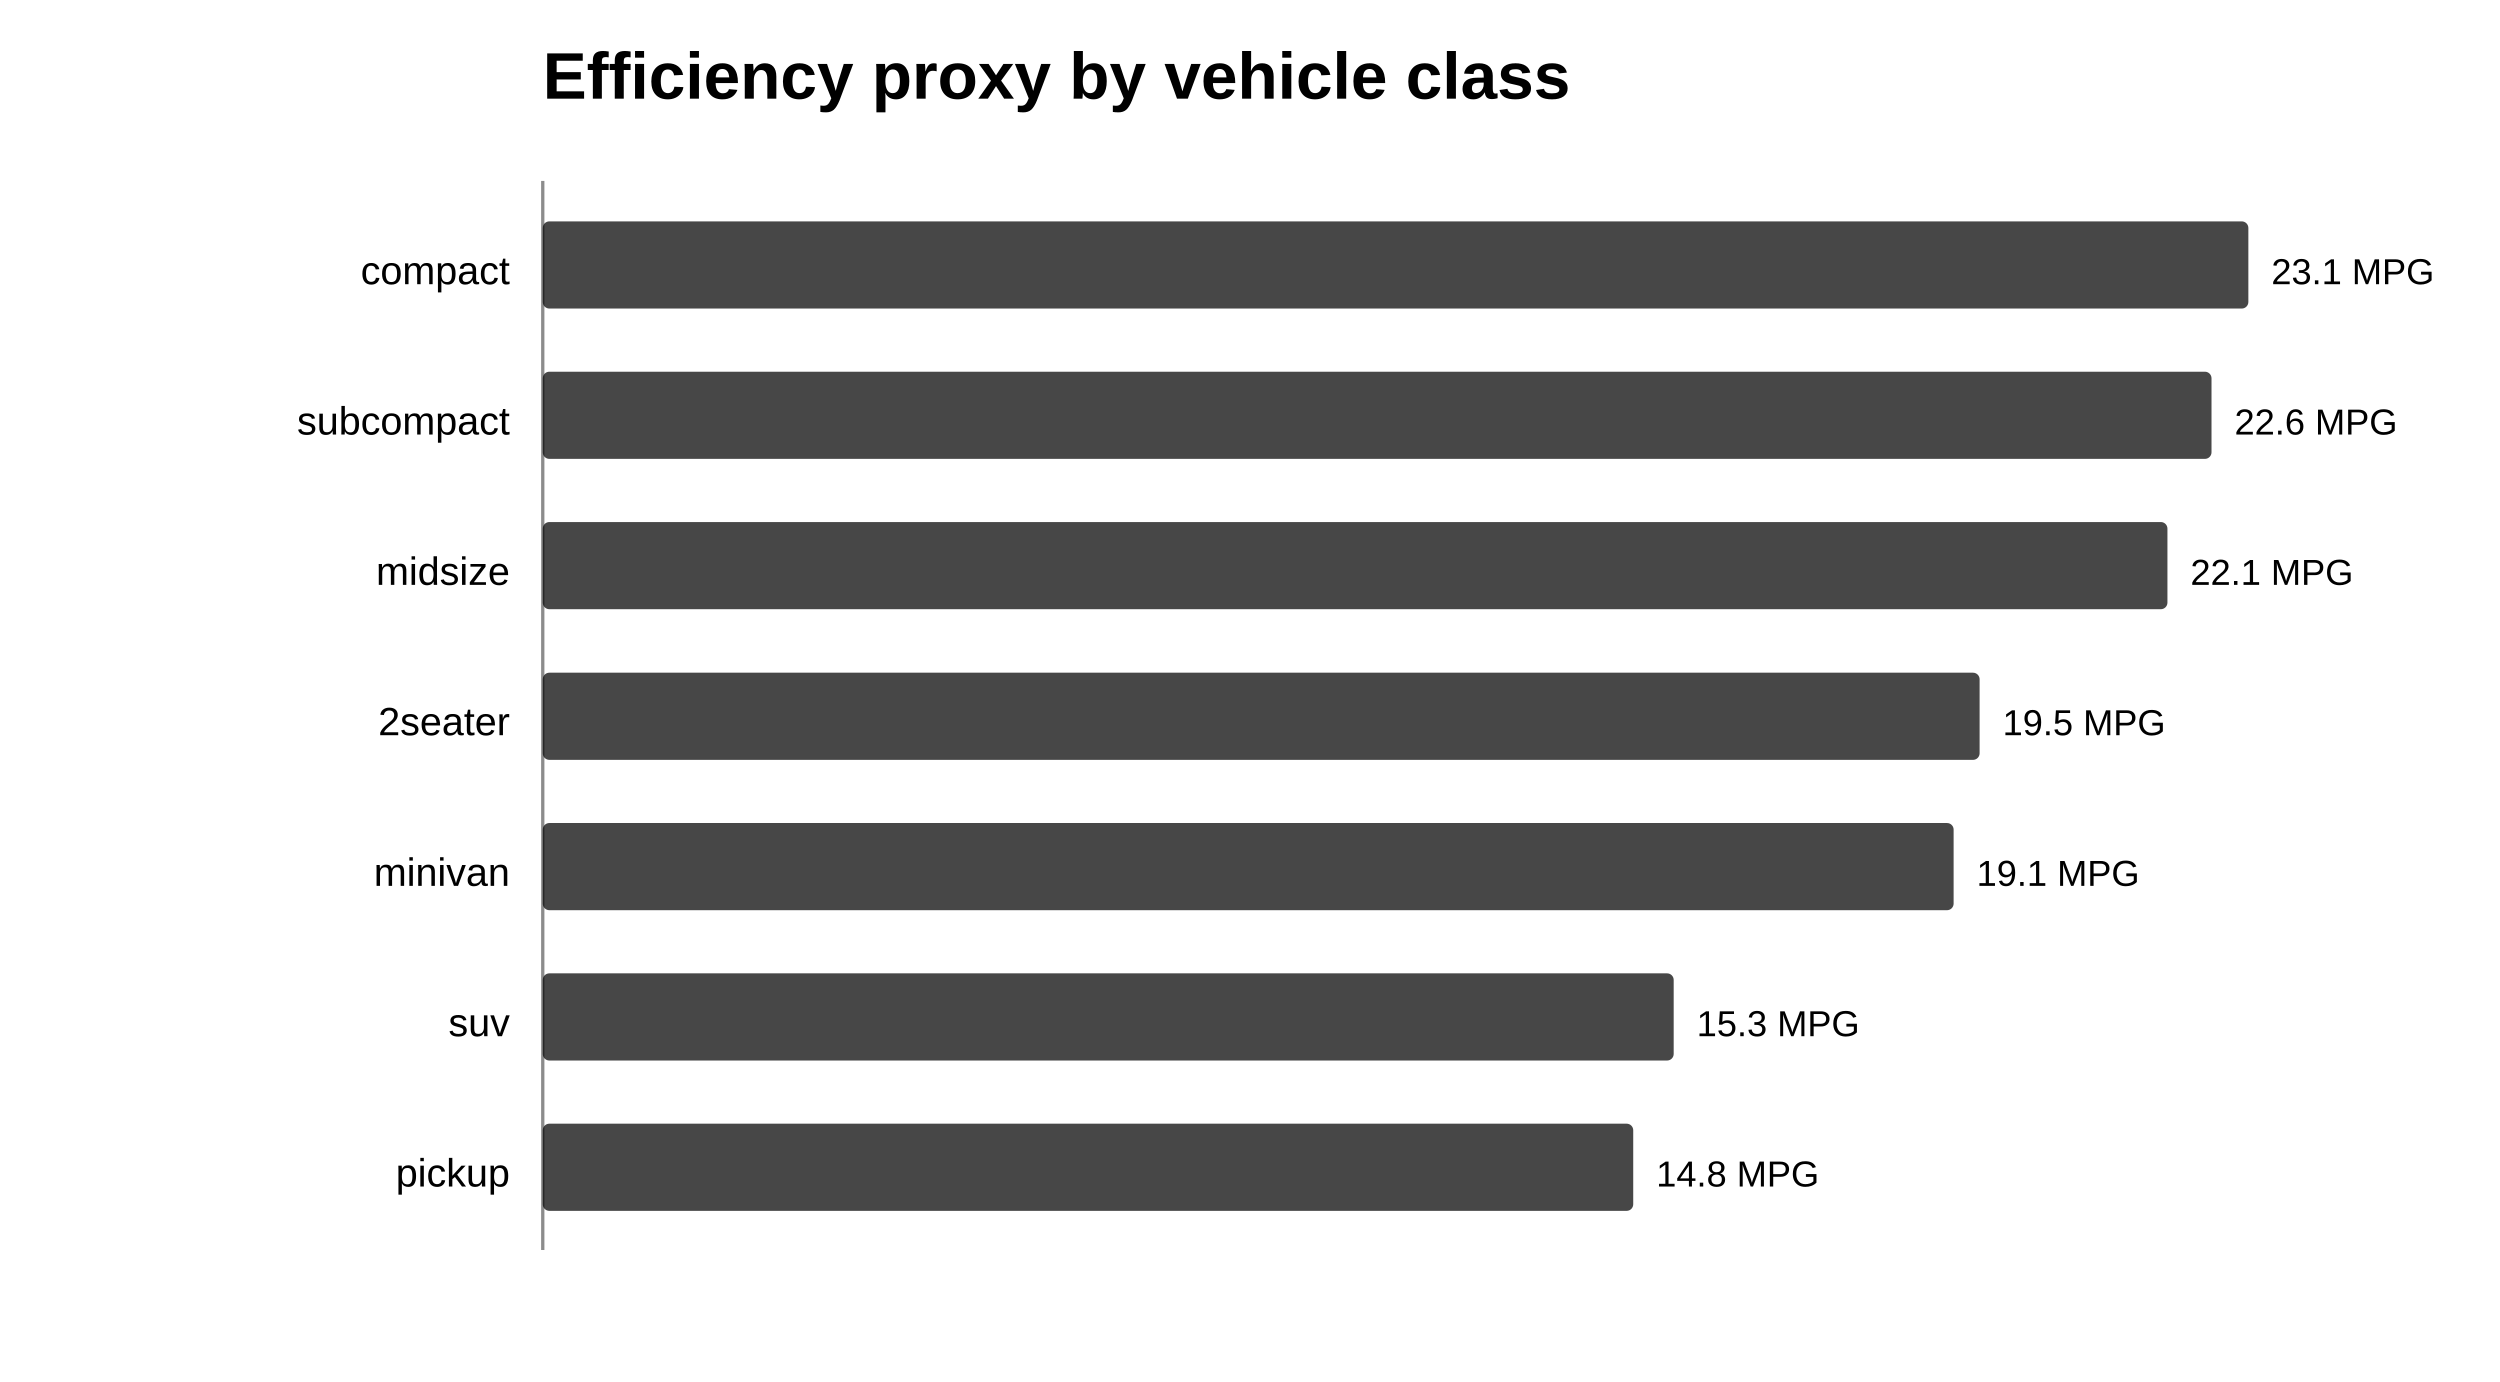
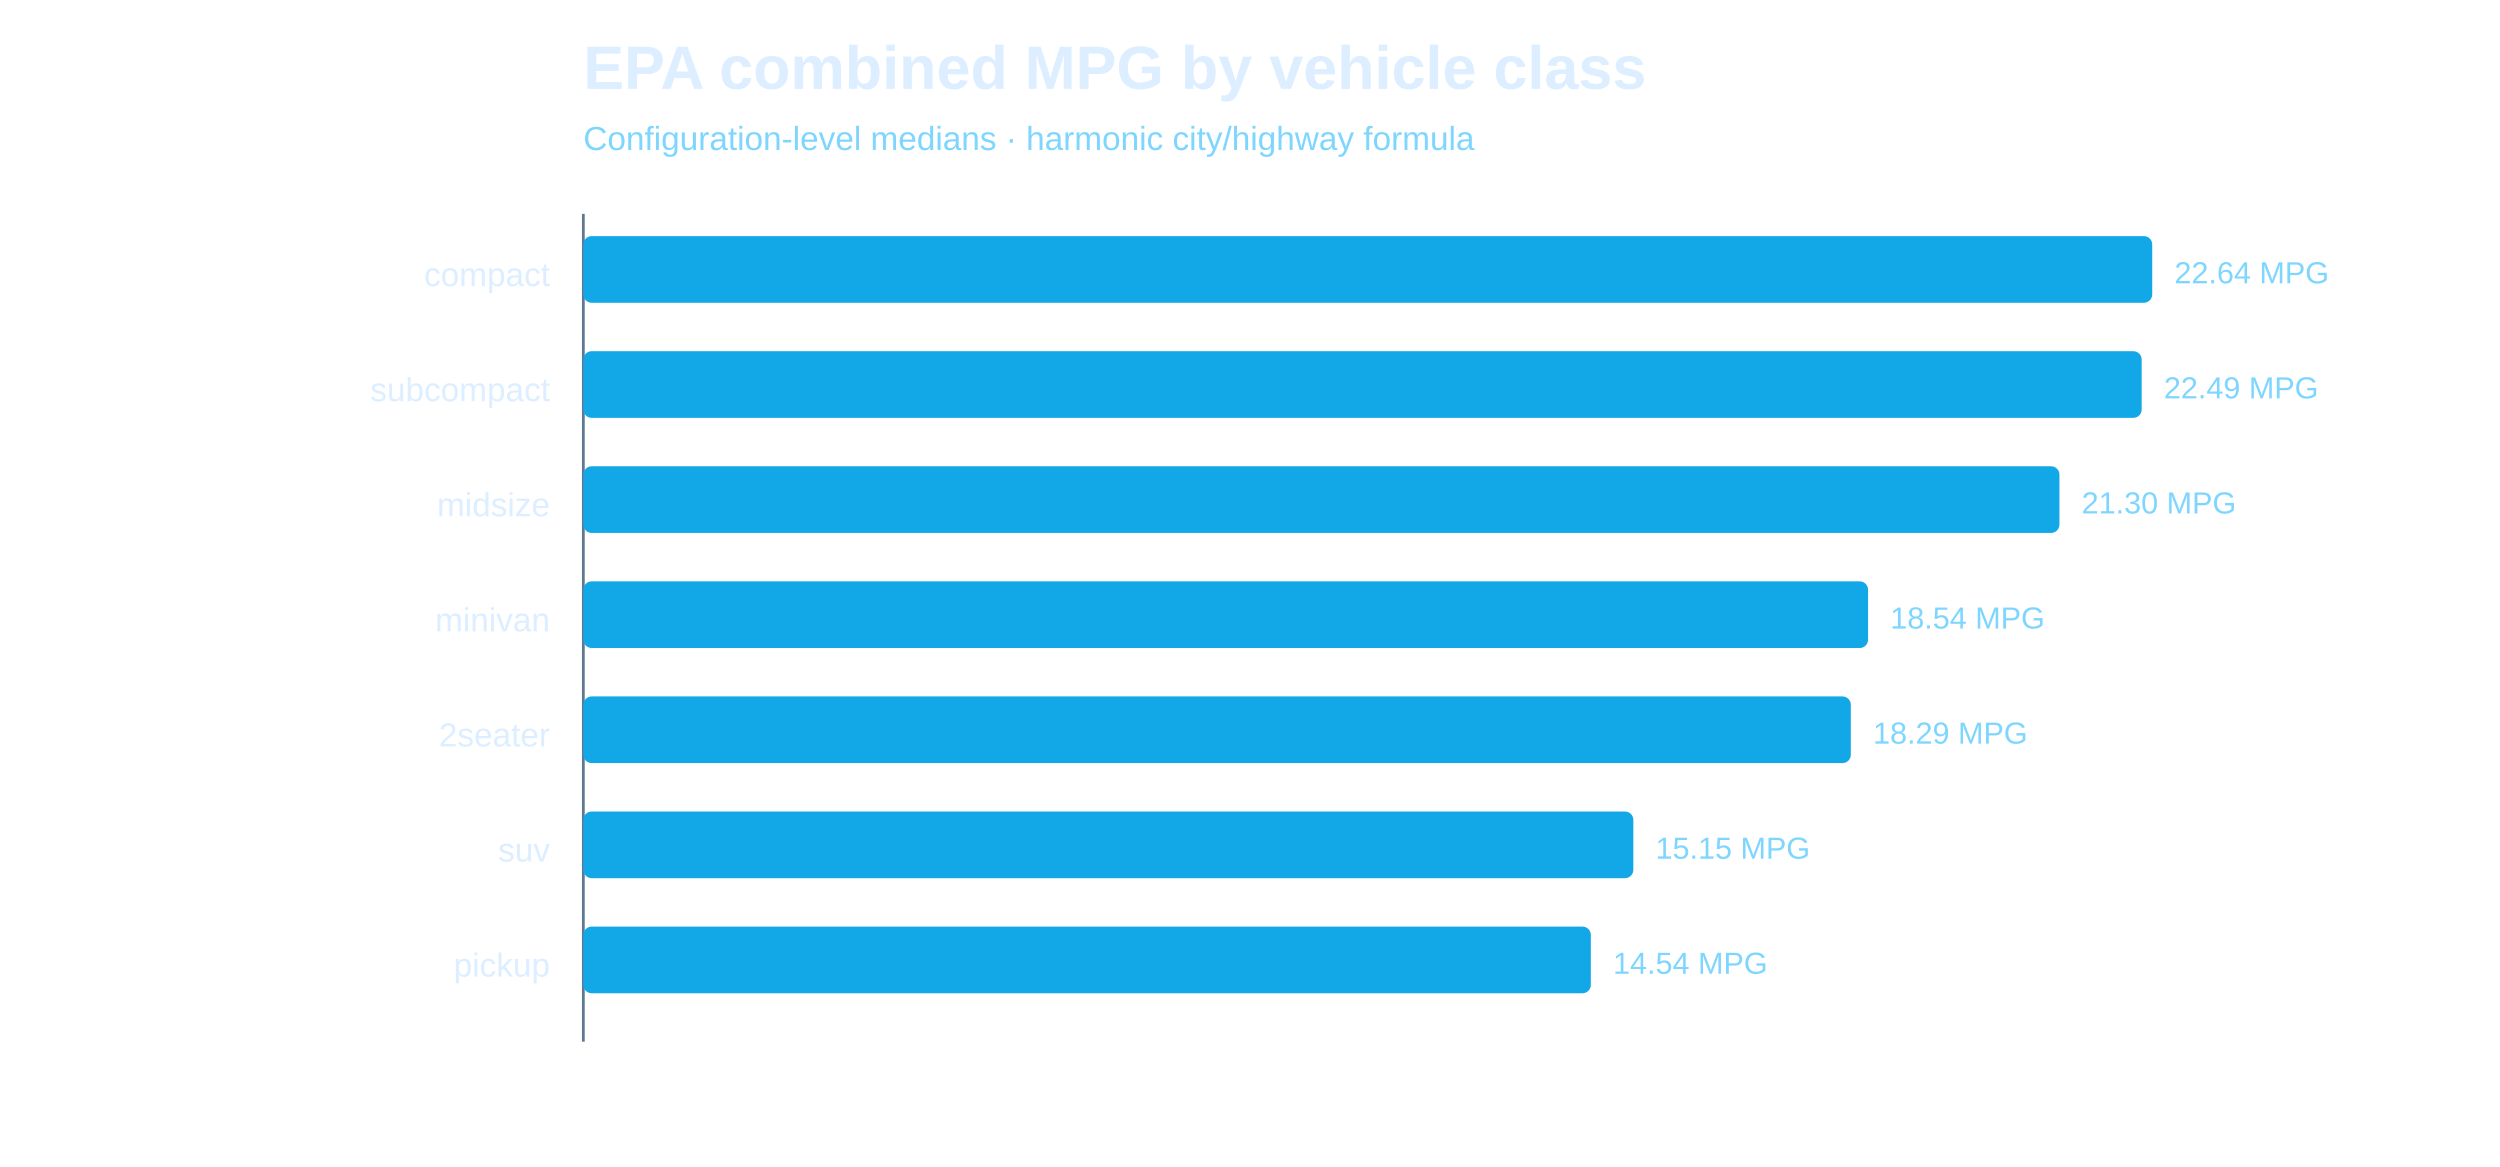
- <svg xmlns="http://www.w3.org/2000/svg" width="760" height="420" viewBox="0 0 760 420">
-   <style>text{font-family:Arial,sans-serif;fill:currentColor}.title{font-size:20px;font-weight:700}.label{font-size:12px}.value{font-size:11px}.axis{stroke:currentColor;stroke-opacity:.45}.bar{fill:currentColor;fill-opacity:.72}</style>
-   <text class="title" x="165" y="30">Efficiency proxy by vehicle class</text>
-   <text class="label" x="155" y="86.4" text-anchor="end">compact</text>
-   <rect class="bar" x="165" y="67.3" width="518.5" height="26.5" rx="2" />
-   <text class="value" x="690.5" y="86.4">23.1 MPG</text>
-   <text class="label" x="155" y="132.1" text-anchor="end">subcompact</text>
-   <rect class="bar" x="165" y="113.0" width="507.3" height="26.5" rx="2" />
-   <text class="value" x="679.3" y="132.1">22.6 MPG</text>
-   <text class="label" x="155" y="177.8" text-anchor="end">midsize</text>
-   <rect class="bar" x="165" y="158.7" width="493.9" height="26.5" rx="2" />
-   <text class="value" x="665.9" y="177.8">22.1 MPG</text>
-   <text class="label" x="155" y="223.5" text-anchor="end">2seater</text>
-   <rect class="bar" x="165" y="204.5" width="436.8" height="26.5" rx="2" />
-   <text class="value" x="608.8" y="223.5">19.5 MPG</text>
-   <text class="label" x="155" y="269.3" text-anchor="end">minivan</text>
-   <rect class="bar" x="165" y="250.2" width="428.9" height="26.5" rx="2" />
-   <text class="value" x="600.9" y="269.3">19.1 MPG</text>
-   <text class="label" x="155" y="315.0" text-anchor="end">suv</text>
-   <rect class="bar" x="165" y="295.9" width="343.8" height="26.5" rx="2" />
-   <text class="value" x="515.8" y="315.0">15.3 MPG</text>
-   <text class="label" x="155" y="360.7" text-anchor="end">pickup</text>
-   <rect class="bar" x="165" y="341.6" width="331.5" height="26.5" rx="2" />
-   <text class="value" x="503.5" y="360.7">14.8 MPG</text>
-   <line class="axis" x1="165" y1="55" x2="165" y2="380" />
+ <svg xmlns="http://www.w3.org/2000/svg" width="900" height="420" viewBox="0 0 900 420" style="background:#071a2d">
+   <style>
+ text{font-family:Arial,sans-serif;fill:#dceeff}.title{font-size:22px;font-weight:700}.subtitle{font-size:12px;fill:#7ed6ff}.label{font-size:12px}.value{font-size:11px;fill:#7ed6ff}.axis{stroke:#5f7894;stroke-width:1}.grid{stroke:#27425f;stroke-width:1}.bar{fill:#12a8e8}.point-a{fill:#25c7ff;opacity:.58}.point-b{fill:#8ee9ff;opacity:.58}
+ </style>
+   <text class="title" x="210" y="32">EPA combined MPG by vehicle class</text>
+   <text class="subtitle" x="210" y="54">Configuration-level medians · harmonic city/highway formula</text>
+   <line class="axis" x1="210" y1="77" x2="210" y2="375" />
+   <text class="label" x="198" y="103.0" text-anchor="end">compact</text>
+   <rect class="bar" x="210" y="85.0" width="564.8" height="24" rx="3" />
+   <text class="value" x="782.8" y="102.0">22.64 MPG</text>
+   <text class="label" x="198" y="144.429" text-anchor="end">subcompact</text>
+   <rect class="bar" x="210" y="126.429" width="561.0" height="24" rx="3" />
+   <text class="value" x="779.0" y="143.429">22.49 MPG</text>
+   <text class="label" x="198" y="185.857" text-anchor="end">midsize</text>
+   <rect class="bar" x="210" y="167.857" width="531.4" height="24" rx="3" />
+   <text class="value" x="749.4" y="184.857">21.30 MPG</text>
+   <text class="label" x="198" y="227.286" text-anchor="end">minivan</text>
+   <rect class="bar" x="210" y="209.286" width="462.5" height="24" rx="3" />
+   <text class="value" x="680.5" y="226.286">18.54 MPG</text>
+   <text class="label" x="198" y="268.714" text-anchor="end">2seater</text>
+   <rect class="bar" x="210" y="250.714" width="456.3" height="24" rx="3" />
+   <text class="value" x="674.3" y="267.714">18.29 MPG</text>
+   <text class="label" x="198" y="310.143" text-anchor="end">suv</text>
+   <rect class="bar" x="210" y="292.143" width="378.0" height="24" rx="3" />
+   <text class="value" x="596.0" y="309.143">15.15 MPG</text>
+   <text class="label" x="198" y="351.571" text-anchor="end">pickup</text>
+   <rect class="bar" x="210" y="333.571" width="362.7" height="24" rx="3" />
+   <text class="value" x="580.7" y="350.571">14.54 MPG</text>
</svg>
